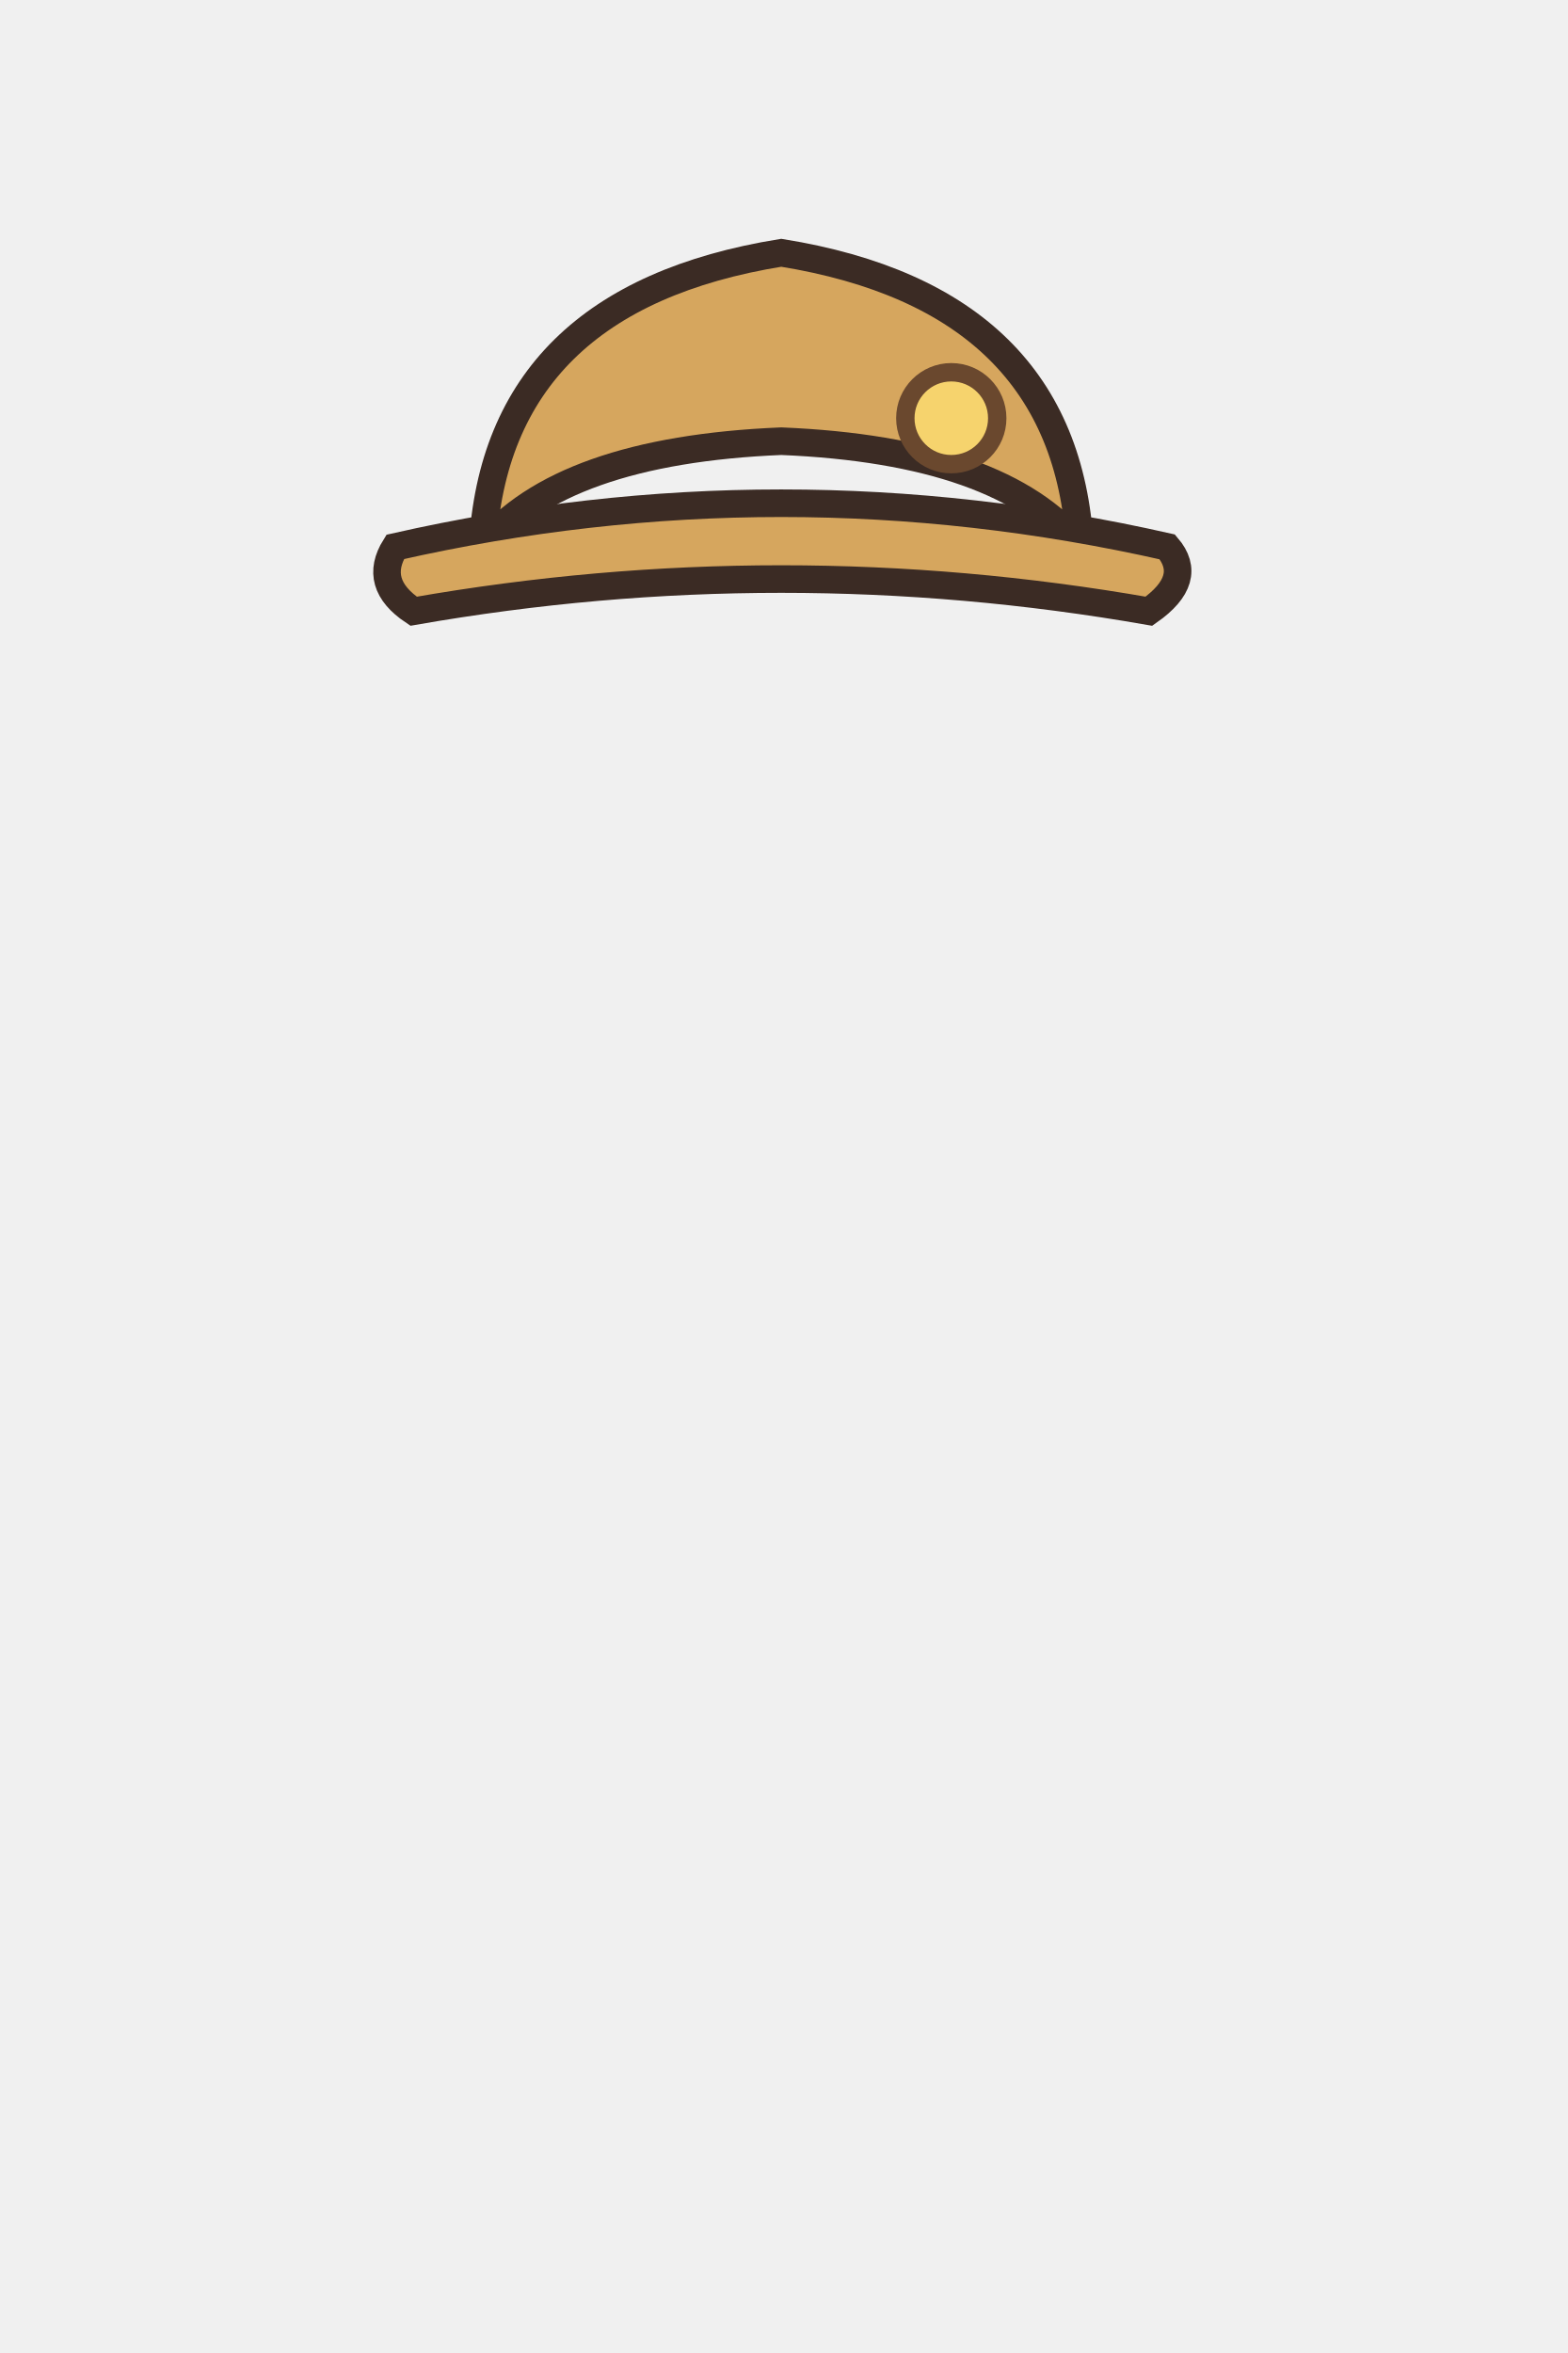
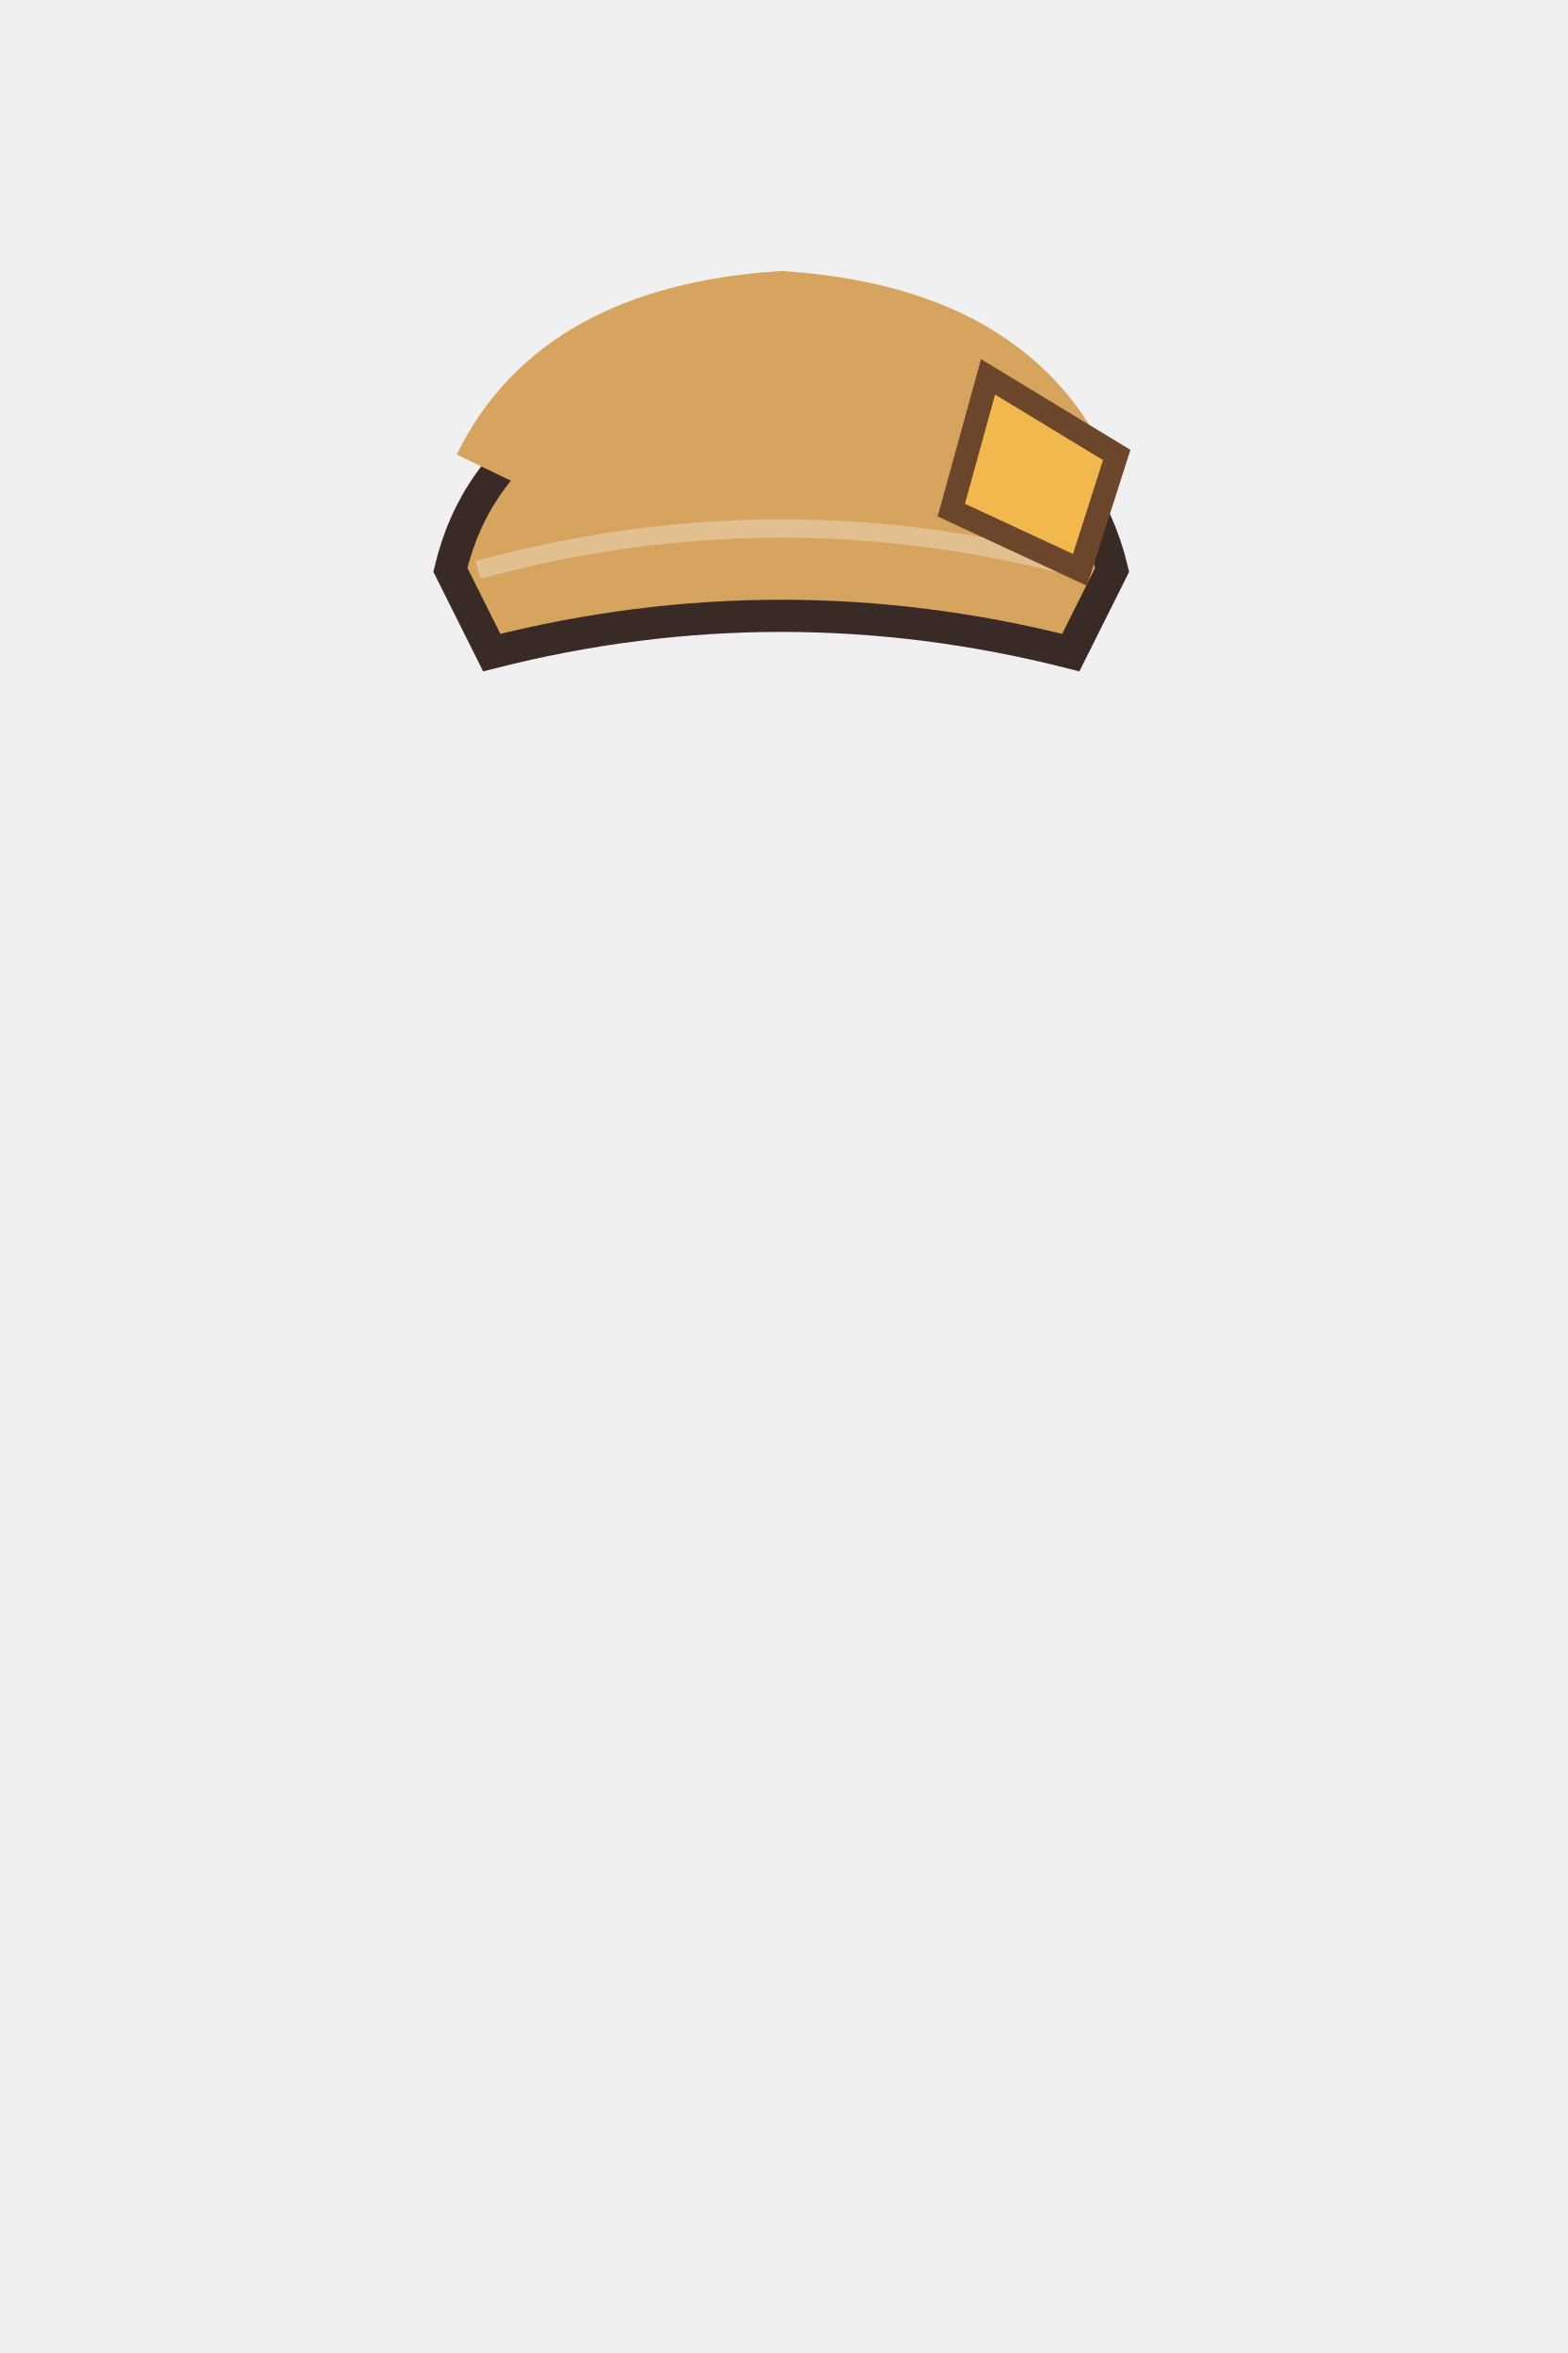
<svg xmlns="http://www.w3.org/2000/svg" viewBox="0 0 341 512">
-   <g>
-     <path d="M105 119 Q108 65 170 55 Q232 65 235 119 Q218 98 170 96 Q122 98 105 119Z" fill="#d6a65e" stroke="#3b2b24" stroke-width="6" />
-     <path d="M86 119 Q170 100 254 119 Q260 126 250 133 Q170 119 90 133 Q81 127 86 119Z" fill="#d6a65e" stroke="#3b2b24" stroke-width="6" />
-     <circle cx="207" cy="91" r="10" fill="#f6d36d" stroke="#6a482e" stroke-width="4" />
-   </g>
+   <defs>
+     <linearGradient id="skin" x1="0" y1="0" x2="0" y2="1">
+       <stop stop-color="#ffd9bb" />
+       <stop offset="1" stop-color="#e9ad86" />
+     </linearGradient>
+     <linearGradient id="shirt" x1="0" y1="0" x2="1" y2="1">
+       <stop stop-color="#f7fbff" />
+       <stop offset="1" stop-color="#dbe8f3" />
+     </linearGradient>
+   </defs>
+   <path d="M98 124 Q108 82 170 77 Q232 82 242 124 L233 142 Q170 126 107 142Z" fill="#d6a45f" stroke="#3a2a25" stroke-width="7" />
+   <path d="M104 124 Q170 106 236 124" fill="none" stroke="#fff" stroke-width="4" opacity=".3" />
+   <path d="M112 105 Q126 76 170 73 Q214 76 228 105" fill="none" stroke="#d6a45f" stroke-width="28" />
+   <path d="M215 82 l28 17 l-8 25 l-28-13Z" fill="#f2b84d" stroke="#6b462a" stroke-width="5" />
</svg>
